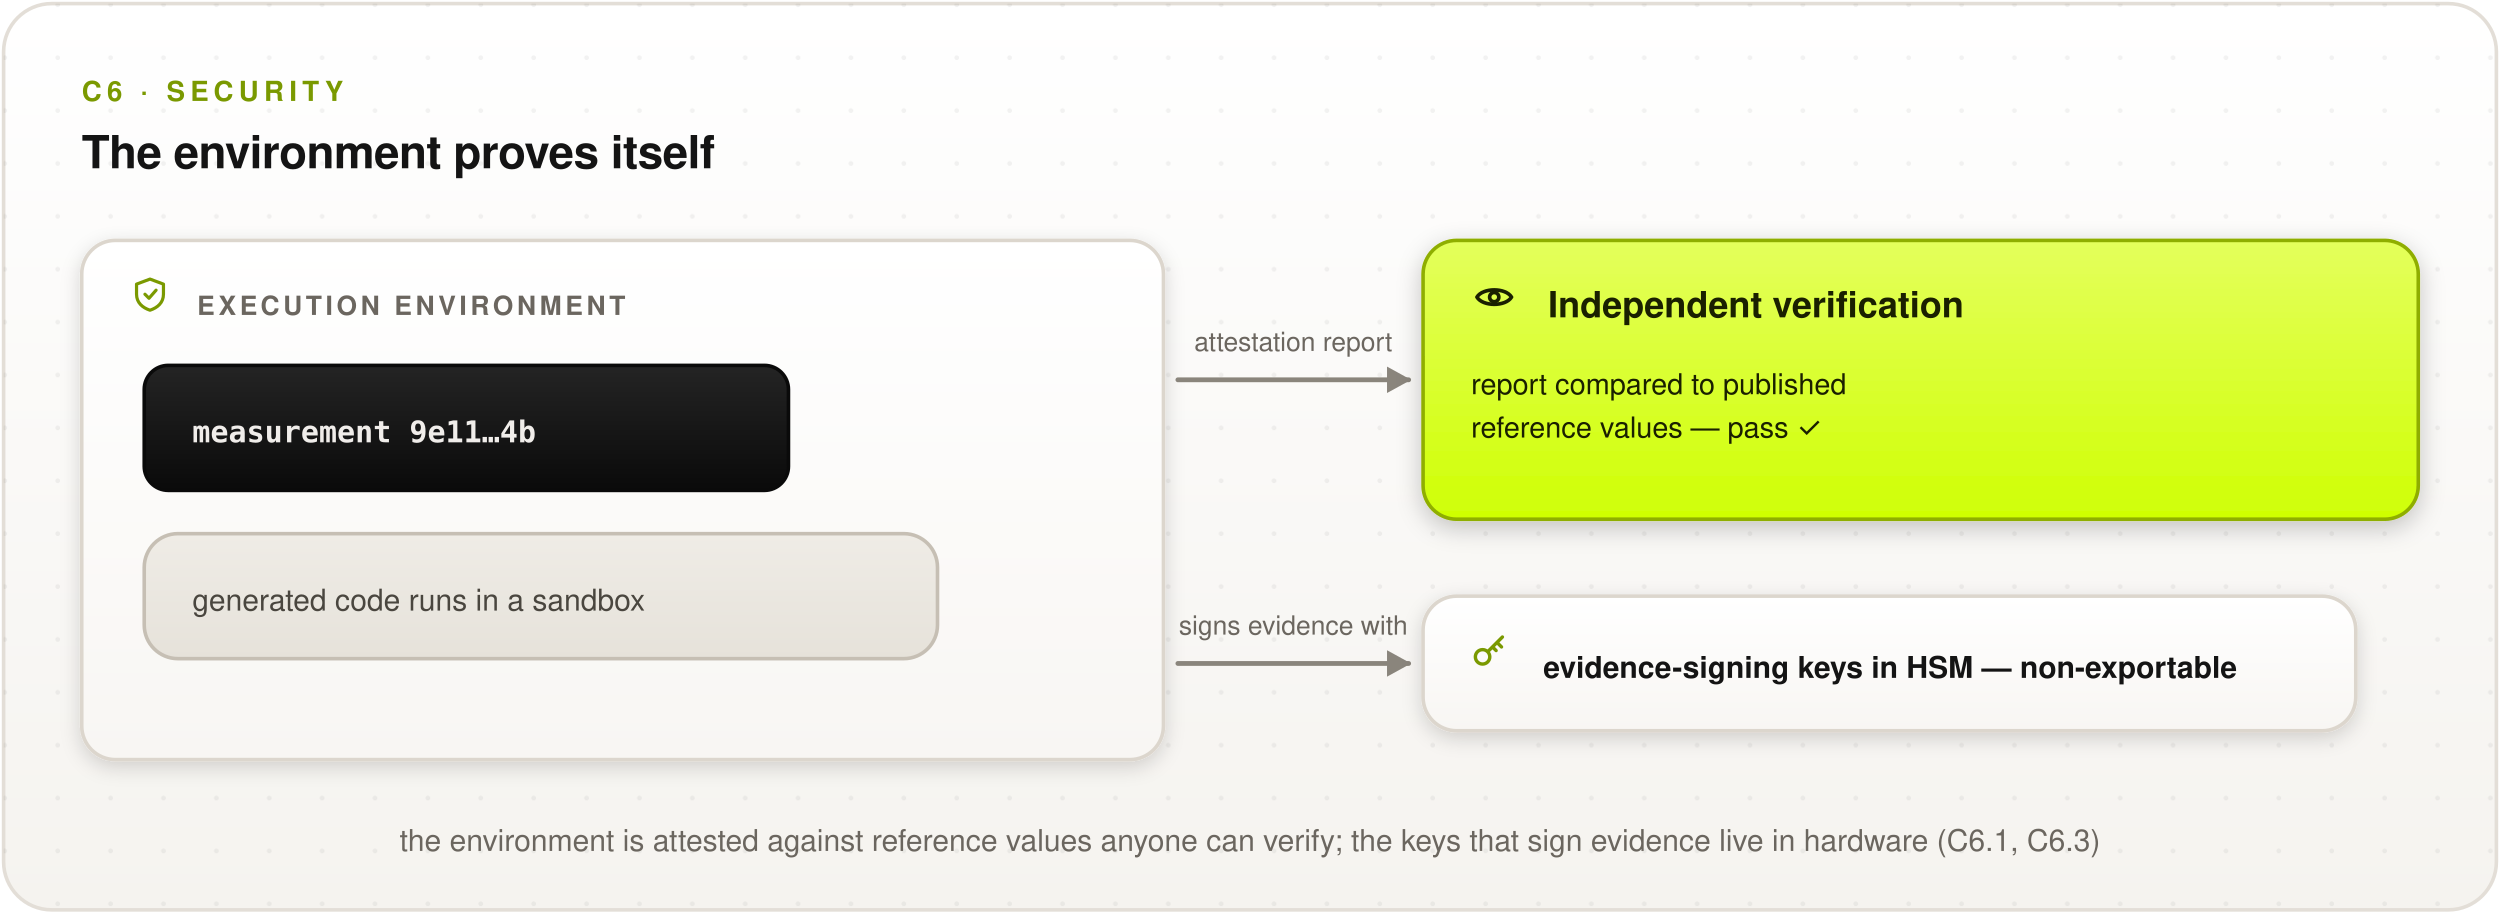
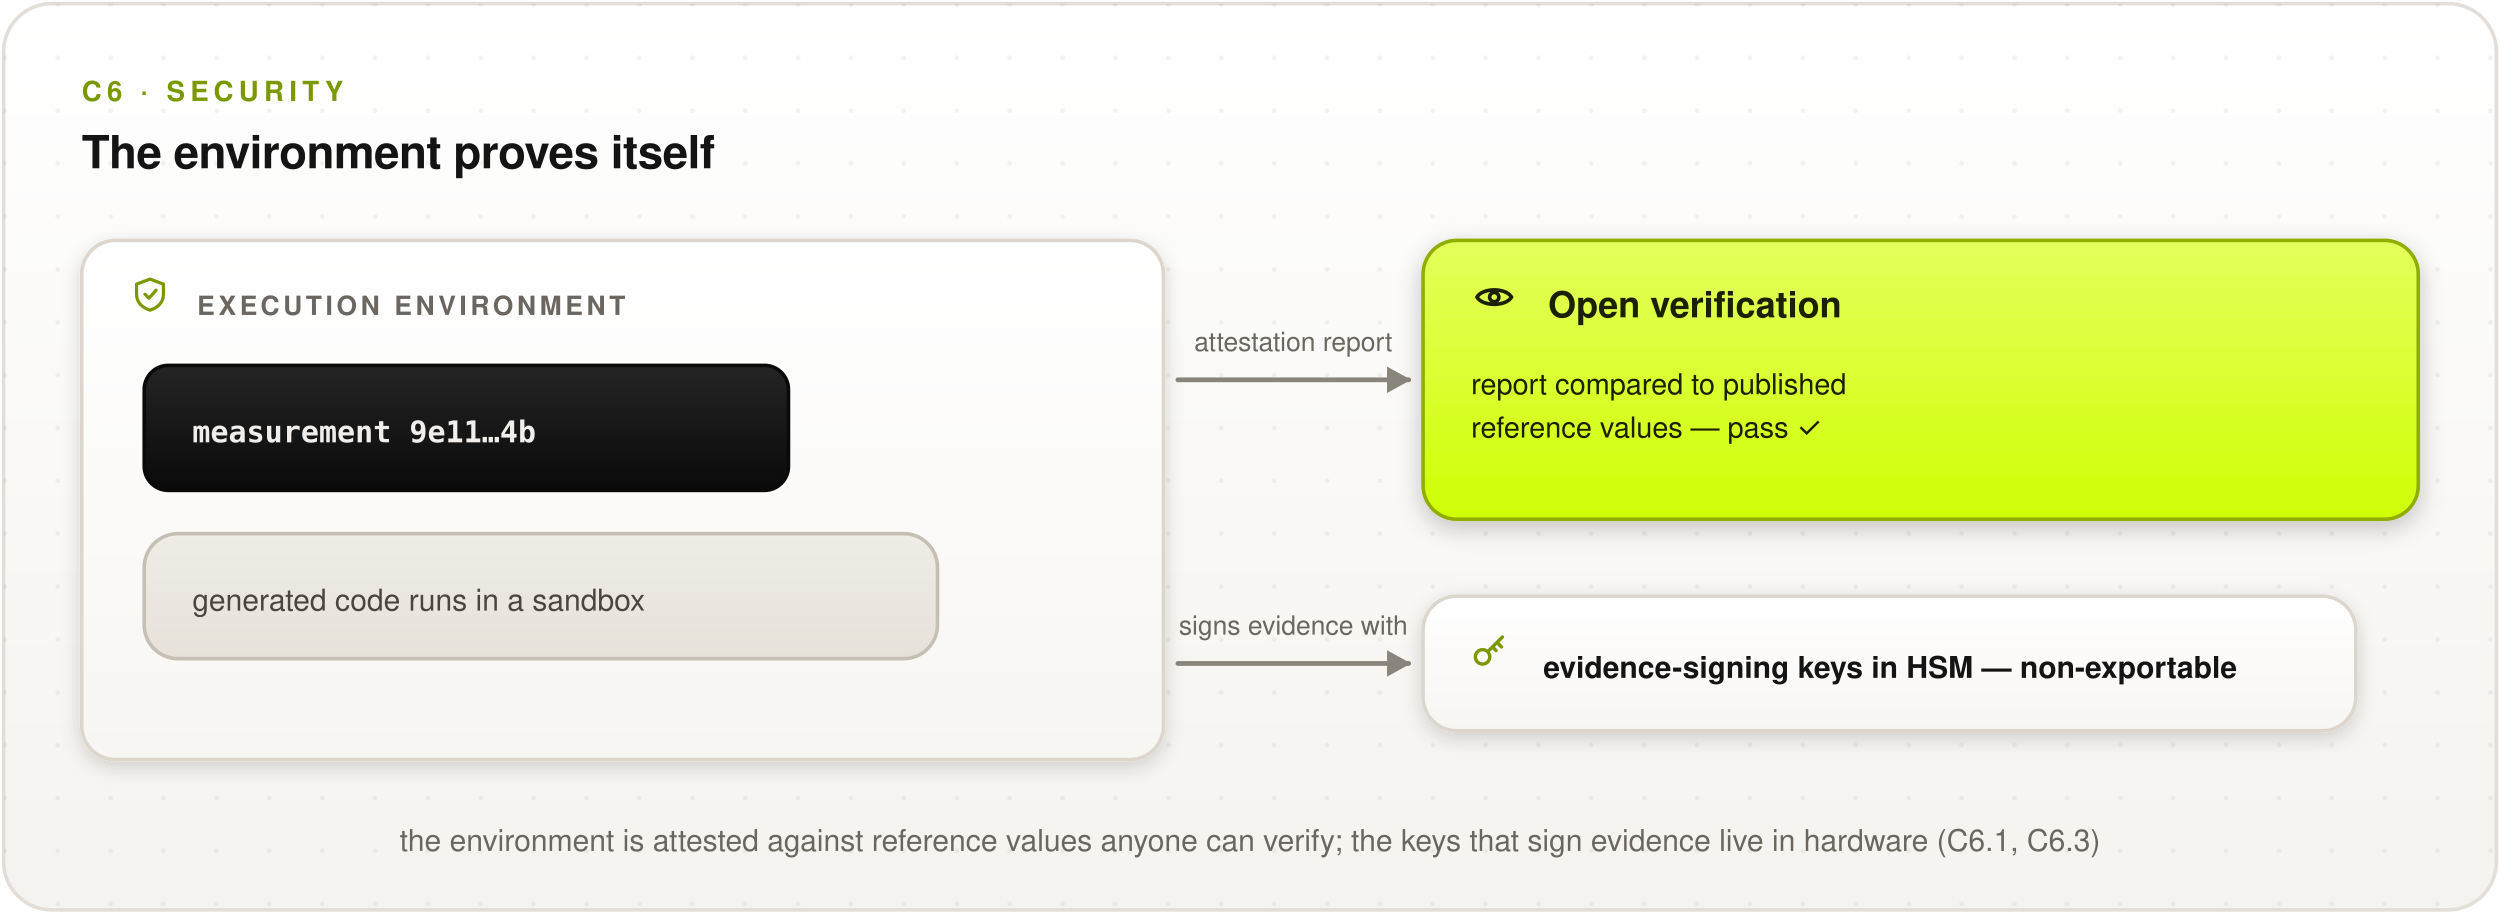
<svg xmlns="http://www.w3.org/2000/svg" width="1040" height="380" viewBox="0 0 1040 380" font-family="Montserrat,'Source Sans 3',-apple-system,'Segoe UI',Helvetica,Arial,sans-serif">
  <defs>
    <linearGradient id="gPanel" x1="0" y1="0" x2="0" y2="1">
      <stop offset="0" stop-color="#ffffff" />
      <stop offset="1" stop-color="#f5f3ef" />
    </linearGradient>
    <linearGradient id="gCard" x1="0" y1="0" x2="0" y2="1">
      <stop offset="0" stop-color="#ffffff" />
      <stop offset="1" stop-color="#f8f6f3" />
    </linearGradient>
    <linearGradient id="gWarm" x1="0" y1="0" x2="0" y2="1">
      <stop offset="0" stop-color="#efece6" />
      <stop offset="1" stop-color="#e6e2da" />
    </linearGradient>
    <linearGradient id="gLime" x1="0" y1="0" x2="0" y2="1">
      <stop offset="0" stop-color="#e4ff5c" />
      <stop offset="1" stop-color="#cfff04" />
    </linearGradient>
    <linearGradient id="gTint" x1="0" y1="0" x2="0" y2="1">
      <stop offset="0" stop-color="#f8ffd8" />
      <stop offset="1" stop-color="#eeffa8" />
    </linearGradient>
    <linearGradient id="gRed" x1="0" y1="0" x2="0" y2="1">
      <stop offset="0" stop-color="#ffeced" />
      <stop offset="1" stop-color="#ffdcde" />
    </linearGradient>
    <linearGradient id="gInk" x1="0" y1="0" x2="0" y2="1">
      <stop offset="0" stop-color="#242424" />
      <stop offset="1" stop-color="#0a0a0a" />
    </linearGradient>
    <linearGradient id="gGate" x1="0" y1="0" x2="0" y2="1">
      <stop offset="0" stop-color="#242424" />
      <stop offset="1" stop-color="#0a0a0a" />
    </linearGradient>
    <filter id="fShadow" x="-30%" y="-30%" width="160%" height="170%">
      <feDropShadow dx="0" dy="2.5" stdDeviation="4" flood-color="#000000" flood-opacity="0.16" />
    </filter>
    <filter id="fGlow" x="-60%" y="-60%" width="220%" height="220%">
      <feDropShadow dx="0" dy="3" stdDeviation="5" flood-color="#000000" flood-opacity="0.22" />
    </filter>
    <pattern id="pGrid" width="22" height="22" patternUnits="userSpaceOnUse">
      <circle cx="2" cy="2" r="1" fill="#0a0a0a" opacity="0.05" />
    </pattern>
  </defs>
  <rect x="1.5" y="1.5" width="1037" height="377" rx="20" fill="url(#gPanel)" stroke="#e3ded7" stroke-width="1.5" />
  <rect x="1.5" y="1.5" width="1037" height="377" rx="20" fill="url(#pGrid)" />
  <text x="34" y="42" font-size="11.5" font-weight="700" letter-spacing="2.2" fill="#7a9900">C6 · SECURITY</text>
  <text x="34" y="70" font-size="19" font-weight="700" letter-spacing="-0.2" fill="#141414">The environment proves itself</text>
  <rect x="34" y="100" width="450" height="216" rx="14" fill="url(#gCard)" stroke="#dcd6cd" stroke-width="1.5" filter="url(#fShadow)" />
  <g transform="translate(54,114) scale(0.7)" fill="none" stroke="#7a9900" stroke-width="1.9" stroke-linecap="round" stroke-linejoin="round">
    <path d="M12 3 L20 6 V12 C20 17 16.5 20 12 21.5 C7.5 20 4 17 4 12 V6 Z" />
    <path d="M9 12 L11.4 14.4 L15.6 9.6" />
  </g>
  <text x="82" y="131" font-size="11" fill="#6b665f" text-anchor="start" font-weight="700" letter-spacing="1.5">EXECUTION ENVIRONMENT</text>
  <rect x="60" y="152" width="268" height="52" rx="10" fill="url(#gInk)" stroke="#0a0a0a" stroke-width="1.5" />
  <text x="80" y="184" font-size="12.5" fill="#f0edea" text-anchor="start" font-weight="700" font-family="ui-monospace,'SF Mono',Menlo,Consolas,monospace">measurement 9e11…4b</text>
  <rect x="60" y="222" width="330" height="52" rx="14" fill="url(#gWarm)" stroke="#c6bfb4" stroke-width="1.5" />
  <text x="80" y="254" font-size="12.5" fill="#4a463f" text-anchor="start">generated code runs in a sandbox</text>
  <line x1="490" y1="158" x2="586" y2="158" stroke="#8a857c" stroke-width="2" stroke-linecap="round" />
  <polygon points="587,158 577,152.5 577,163.5" fill="#8a857c" />
  <text x="538" y="146" font-size="11" fill="#6b665f" text-anchor="middle">attestation report</text>
  <rect x="592" y="100" width="414" height="116" rx="14" fill="url(#gLime)" stroke="#8fae00" stroke-width="1.5" filter="url(#fGlow)" />
  <g transform="translate(612,114) scale(0.8)" fill="none" stroke="#1a2000" stroke-width="1.9" stroke-linecap="round" stroke-linejoin="round">
    <path d="M3 12 C6 7 18 7 21 12 C18 17 6 17 3 12 Z" />
    <path d="M12 12 m-2.4 0 a2.4 2.4 0 1 0 4.8 0 a2.4 2.4 0 1 0 -4.8 0" />
  </g>
-   <text x="644" y="132" font-size="15" fill="#1a2000" text-anchor="start" font-weight="700">Independent verification</text>
+   <text x="644" y="132" font-size="15" fill="#1a2000" text-anchor="start" font-weight="700">Open verification</text>
  <text x="612" y="164" font-size="12" fill="#1a2000" text-anchor="start">report compared to published</text>
  <text x="612" y="182" font-size="12" fill="#1a2000" text-anchor="start">reference values — pass ✓</text>
  <line x1="490" y1="276" x2="586" y2="276" stroke="#8a857c" stroke-width="2" stroke-linecap="round" />
  <polygon points="587,276 577,270.5 577,281.5" fill="#8a857c" />
  <text x="538" y="264" font-size="11" fill="#6b665f" text-anchor="middle">signs evidence with</text>
  <rect x="592" y="248" width="388" height="56" rx="14" fill="url(#gCard)" stroke="#dcd6cd" stroke-width="1.5" filter="url(#fShadow)" />
  <g transform="translate(610,262) scale(0.75)" fill="none" stroke="#7a9900" stroke-width="1.9" stroke-linecap="round" stroke-linejoin="round">
    <path d="M9 15 m-4 0 a4 4 0 1 0 8 0 a4 4 0 1 0 -8 0" />
    <path d="M12.5 11.5 L20 4 M17 7 L19.5 9.5 M14.5 9.5 L16.5 11.5" />
  </g>
  <text x="642" y="282" font-size="12.5" fill="#141414" text-anchor="start" font-weight="700">evidence-signing keys in HSM — non-exportable</text>
  <text x="520.0" y="354" font-size="12.5" fill="#6b665f" text-anchor="middle">the environment is attested against reference values anyone can verify; the keys that sign evidence live in hardware (C6.1, C6.3)</text>
</svg>
